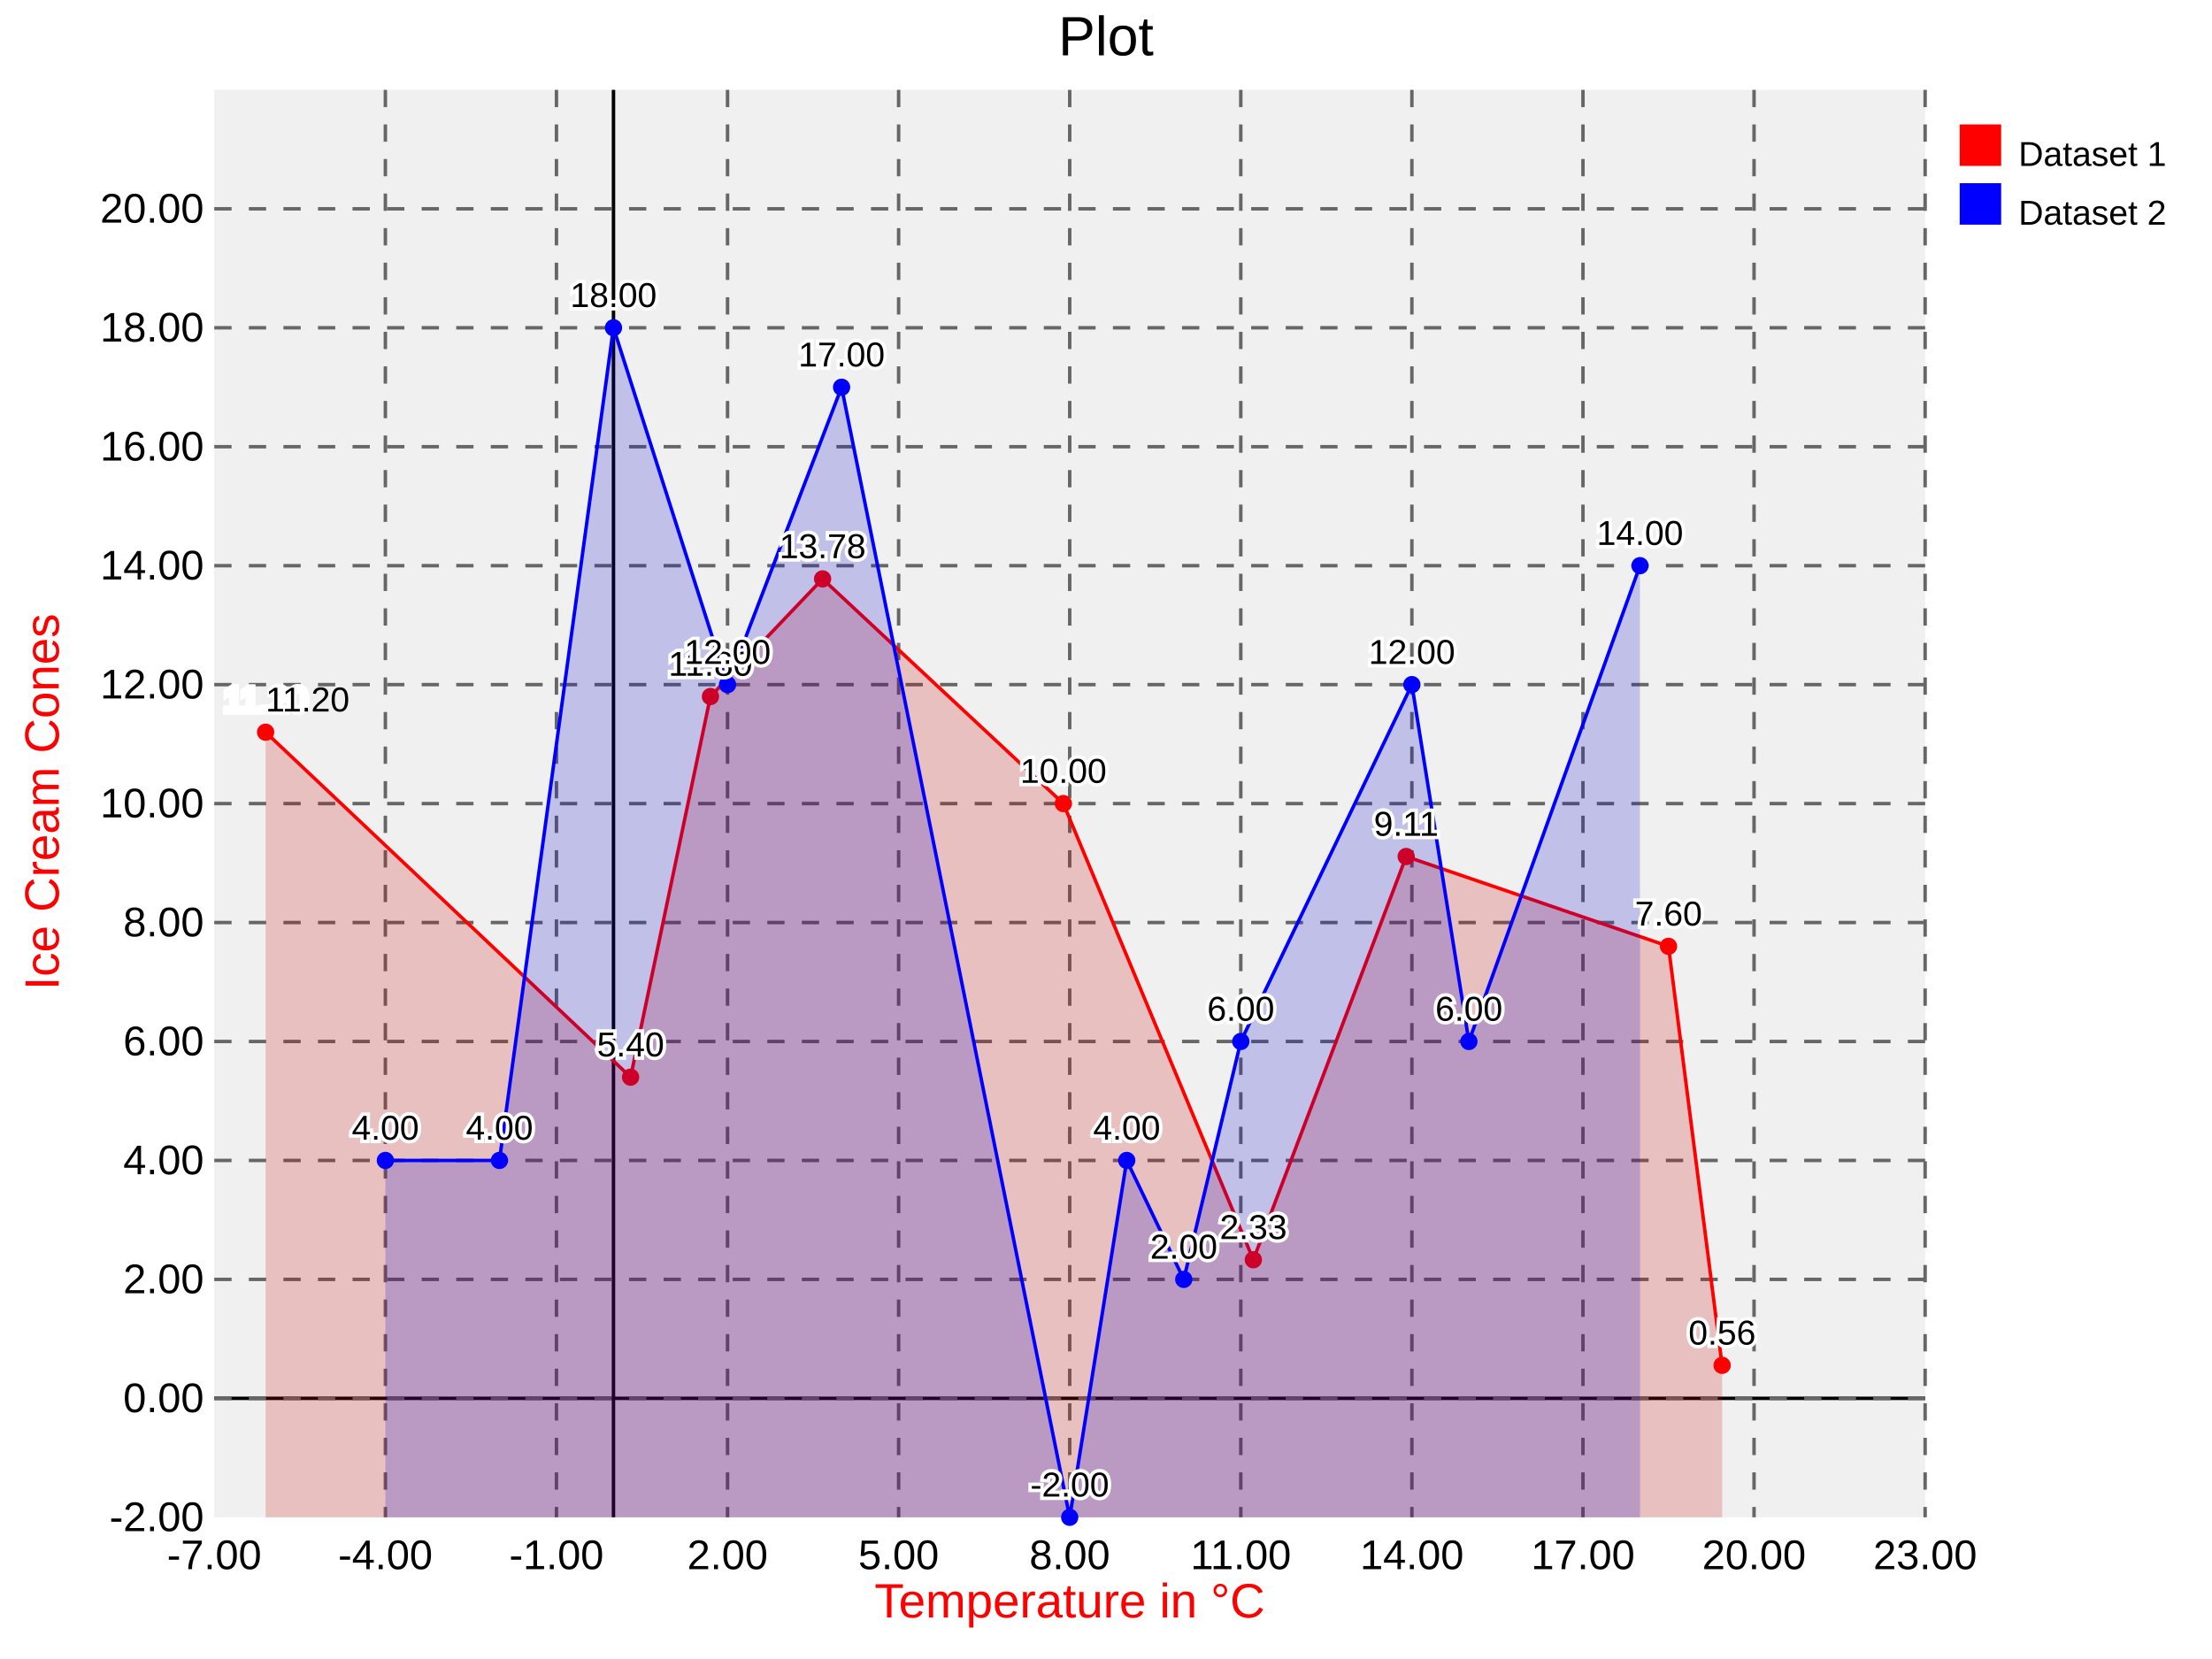
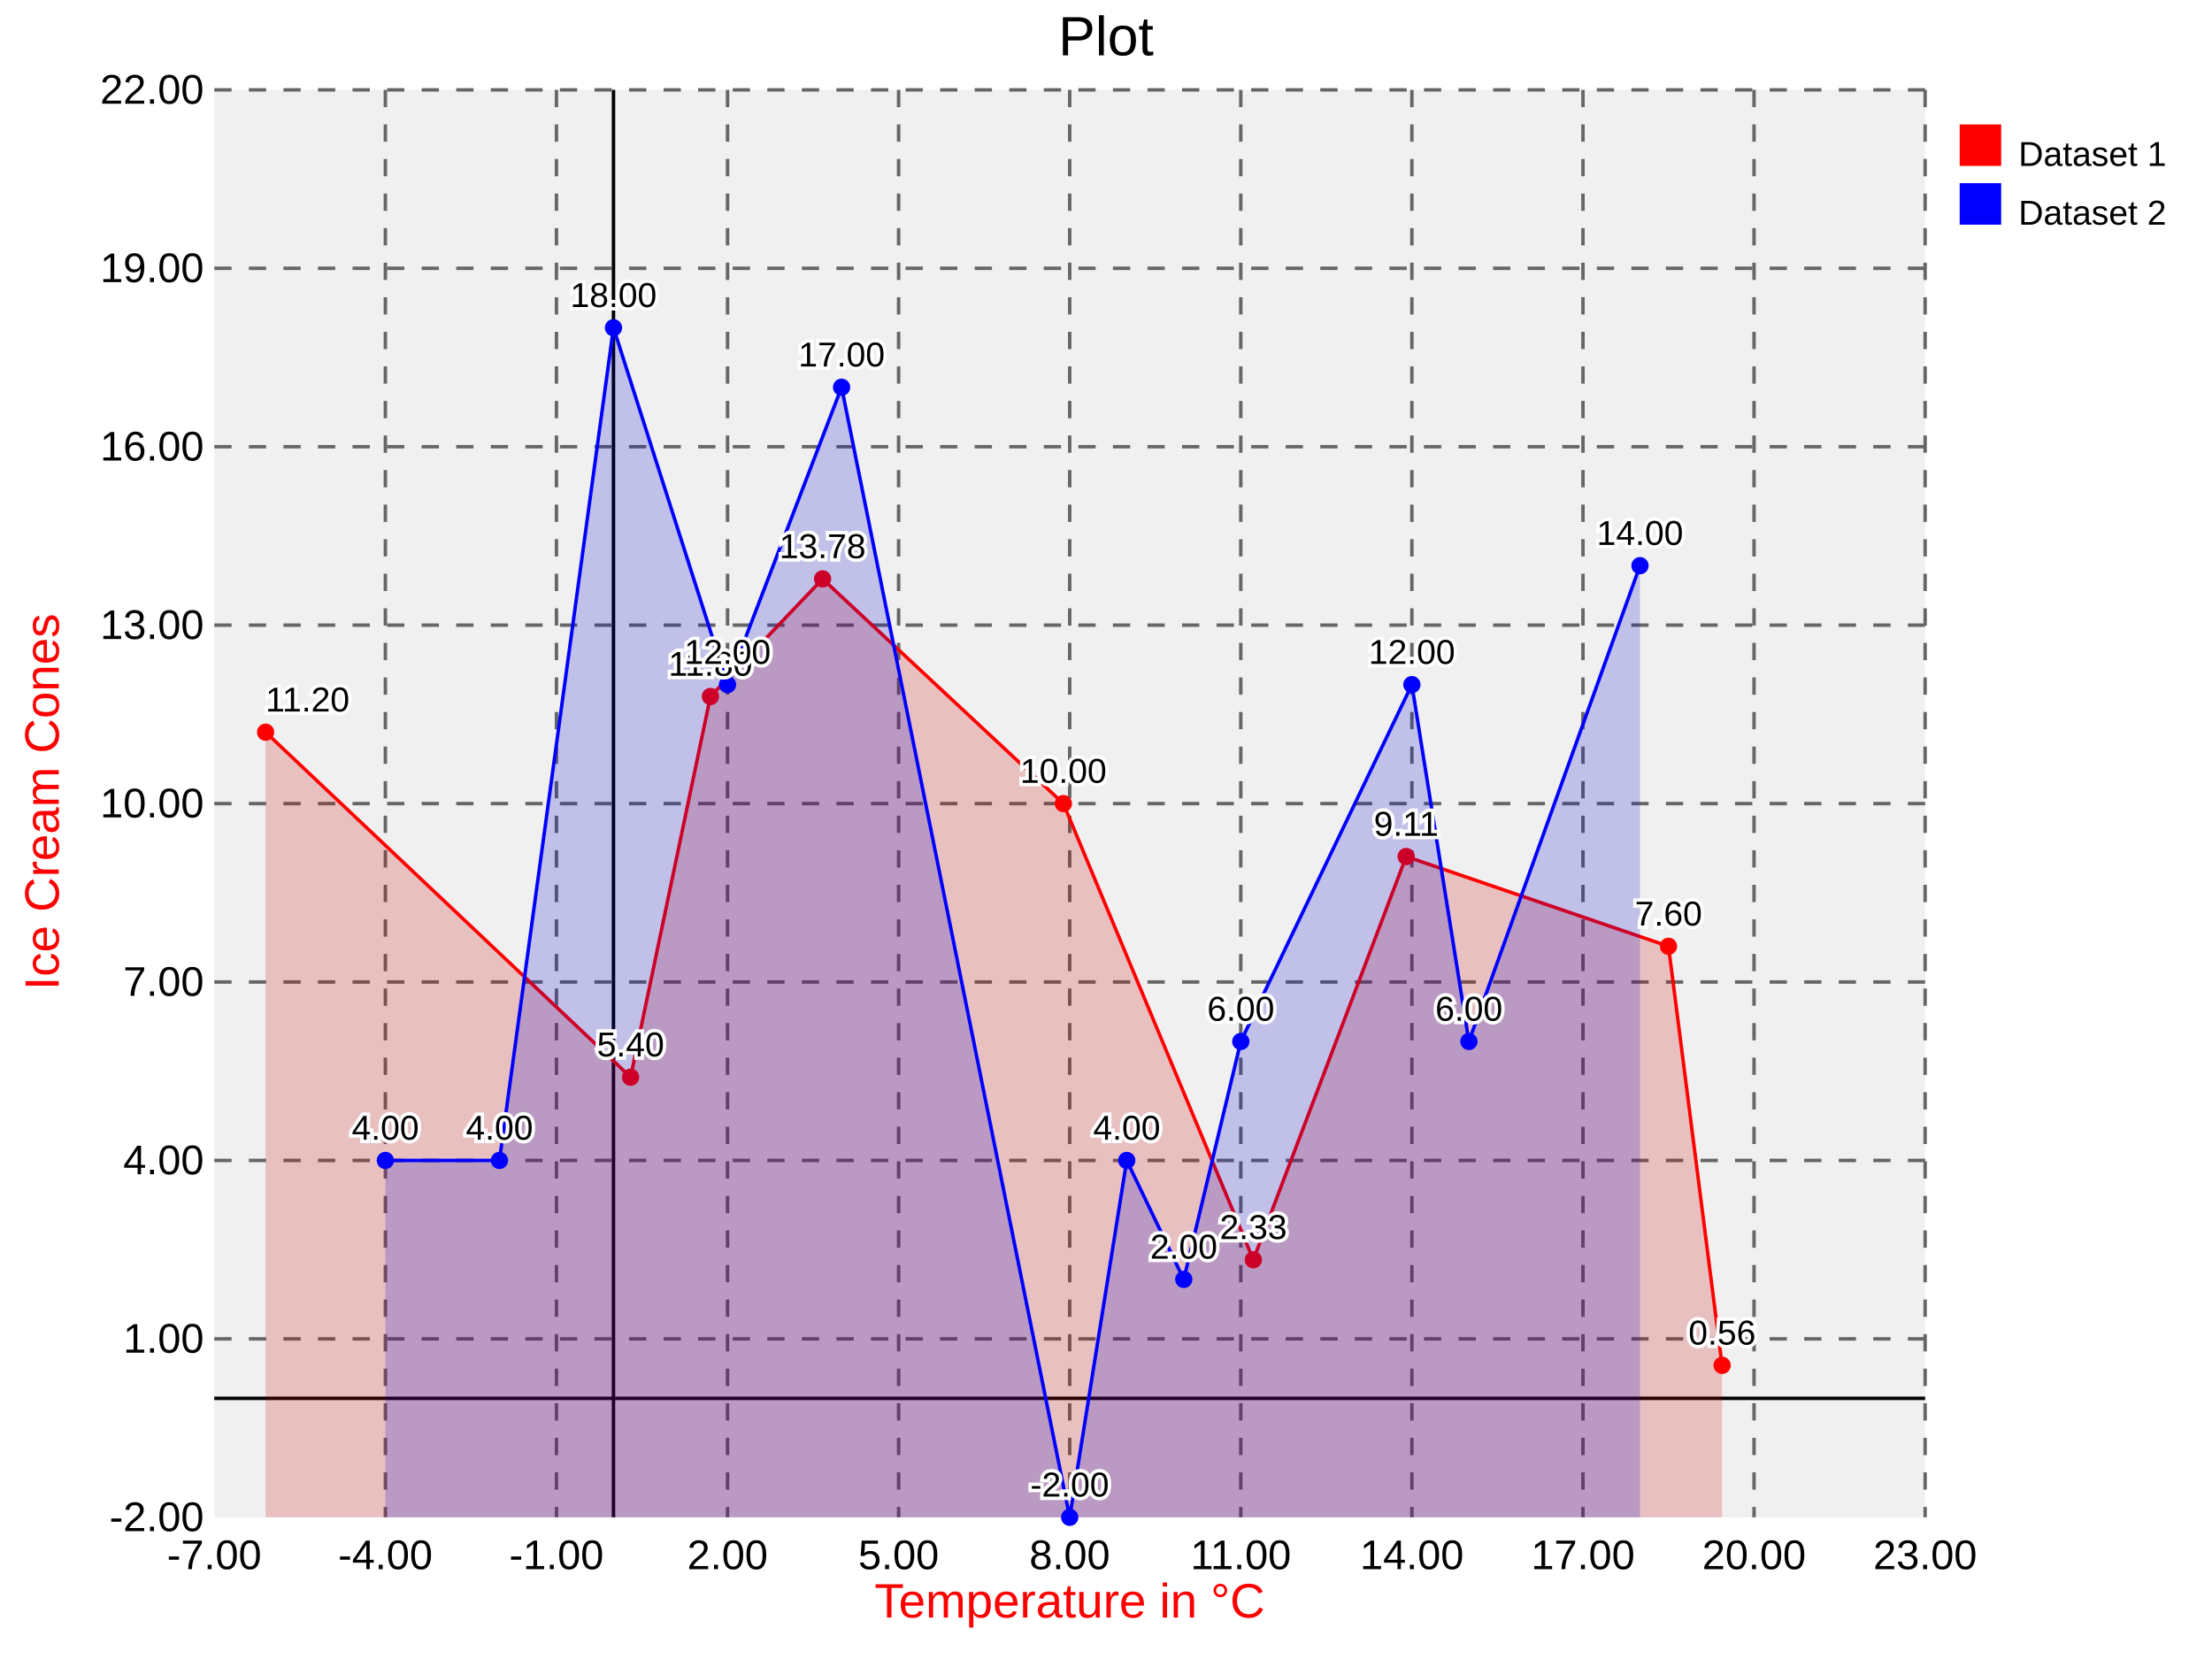
- <svg xmlns="http://www.w3.org/2000/svg" width="640" height="480" viewBox="0 0 640 480">
+ <svg xmlns="http://www.w3.org/2000/svg" xmlns:xlink="http://www.w3.org/1999/xlink" width="640" height="480" viewBox="0 0 640 480">
  <defs>
    <style type="text/css">
/* Copy from here for external style sheet */
.svgBackground{
  fill:#ffffff;
}
.graphBackground{
  fill:#f0f0f0;
}

/* graphs titles */
.mainTitle{
  text-anchor: middle;
  fill: #000000;
  font-size: 16px;
  font-family: "Arial", sans-serif;
  font-weight: normal;
}
.subTitle{
  text-anchor: middle;
  fill: #999999;
  font-size: 14px;
  font-family: "Arial", sans-serif;
  font-weight: normal;
}

.axis{
  stroke: #000000;
  stroke-width: 1px;
}

.guideLines{
  stroke: #666666;
  stroke-width: 1px;
  stroke-dasharray: 5 5;
}

.xAxisLabels{
  text-anchor: middle;
  fill: #000000;
  font-size: 12px;
  font-family: "Arial", sans-serif;
  font-weight: normal;
}

.yAxisLabels{
  text-anchor: end;
  fill: #000000;
  font-size: 12px;
  font-family: "Arial", sans-serif;
  font-weight: normal;
}

.xAxisTitle{
  text-anchor: middle;
  fill: #ff0000;
  font-size: 14px;
  font-family: "Arial", sans-serif;
  font-weight: normal;
}

.yAxisTitle{
  fill: #ff0000;
  text-anchor: middle;
  font-size: 14px;
  font-family: "Arial", sans-serif;
  font-weight: normal;
}

.dataPointLabel, .dataPointLabelBackground, .dataPointPopup, .dataPointPopupMask{
  fill: #000000;
  text-anchor:middle;
  font-size: 10px;
  font-family: "Arial", sans-serif;
  font-weight: normal;
}

.dataPointLabelBackground{
  stroke: #ffffff;
  stroke-width: 2;
}

.dataPointPopupMask{
  stroke: white;
  stroke-width: 7;
}

.dataPointPopup{
  fill: black;
  stroke-width: 2;
}

.staggerGuideLine{
  fill: none;
  stroke: #000000;
  stroke-width: 0.5px;
}

/* default line styles */
.line1{
	fill: none;
	stroke: #ff0000;
	stroke-width: 1px;
}
.line2{
	fill: none;
	stroke: #0000ff;
	stroke-width: 1px;
}
.line3{
	fill: none;
	stroke: #00ff00;
	stroke-width: 1px;
}
.line4{
	fill: none;
	stroke: #ffcc00;
	stroke-width: 1px;
}
.line5{
	fill: none;
	stroke: #00ccff;
	stroke-width: 1px;
}
.line6{
	fill: none;
	stroke: #ff00ff;
	stroke-width: 1px;
}
.line7{
	fill: none;
	stroke: #00ffff;
	stroke-width: 1px;
}
.line8{
	fill: none;
	stroke: #ffff00;
	stroke-width: 1px;
}
.line9{
	fill: none;
	stroke: #cc6666;
	stroke-width: 1px;
}
.line10{
	fill: none;
	stroke: #663399;
	stroke-width: 1px;
}
.line11{
	fill: none;
	stroke: #339900;
	stroke-width: 1px;
}
.line12{
	fill: none;
	stroke: #9966FF;
	stroke-width: 1px;
}
/* default fill styles */
.fill1{
	fill: #cc0000;
	fill-opacity: 0.2;
	stroke: none;
}
.fill2{
	fill: #0000cc;
	fill-opacity: 0.2;
	stroke: none;
}
.fill3{
	fill: #00cc00;
	fill-opacity: 0.2;
	stroke: none;
}
.fill4{
	fill: #ffcc00;
	fill-opacity: 0.2;
	stroke: none;
}
.fill5{
	fill: #00ccff;
	fill-opacity: 0.2;
	stroke: none;
}
.fill6{
	fill: #ff00ff;
	fill-opacity: 0.2;
	stroke: none;
}
.fill7{
	fill: #00ffff;
	fill-opacity: 0.2;
	stroke: none;
}
.fill8{
	fill: #ffff00;
	fill-opacity: 0.2;
	stroke: none;
}
.fill9{
	fill: #cc6666;
	fill-opacity: 0.2;
	stroke: none;
}
.fill10{
	fill: #663399;
	fill-opacity: 0.2;
	stroke: none;
}
.fill11{
	fill: #339900;
	fill-opacity: 0.2;
	stroke: none;
}
.fill12{
	fill: #9966FF;
	fill-opacity: 0.2;
	stroke: none;
}
/* default line styles */
.key1,.dataPoint1{
	fill: #ff0000;
	stroke: none;
	stroke-width: 1px;
}
.key2,.dataPoint2{
	fill: #0000ff;
	stroke: none;
	stroke-width: 1px;
}
.key3,.dataPoint3{
	fill: #00ff00;
	stroke: none;
	stroke-width: 1px;
}
.key4,.dataPoint4{
	fill: #ffcc00;
	stroke: none;
	stroke-width: 1px;
}
.key5,.dataPoint5{
	fill: #00ccff;
	stroke: none;
	stroke-width: 1px;
}
.key6,.dataPoint6{
	fill: #ff00ff;
	stroke: none;
	stroke-width: 1px;
}
.key7,.dataPoint7{
	fill: #00ffff;
	stroke: none;
	stroke-width: 1px;
}
.key8,.dataPoint8{
	fill: #ffff00;
	stroke: none;
	stroke-width: 1px;
}
.key9,.dataPoint9{
	fill: #cc6666;
	stroke: none;
	stroke-width: 1px;
}
.key10,.dataPoint10{
	fill: #663399;
	stroke: none;
	stroke-width: 1px;
}
.key11,.dataPoint11{
	fill: #339900;
	stroke: none;
	stroke-width: 1px;
}
.key12,.dataPoint12{
	fill: #9966FF;
	stroke: none;
	stroke-width: 1px;
}


.keyText{
  fill: #000000;
  text-anchor:start;
  font-size: 10px;
  font-family: "Arial", sans-serif;
  font-weight: normal;
}
/* End copy for external style sheet */

</style>
  </defs>
  <rect width="640" height="480" x="0" y="0" class="svgBackground" />
  <g transform="translate( 62.0 26 )">
    <rect x="0" y="0" width="495.0" height="413" class="graphBackground" />
    <path d="M 0 378.583 h495.0" class="axis" id="yAxis" />
    <path d="M 115.5 0 v413" class="axis" id="xAxis" />
-     <text class="xAxisLabels" x="0.0" y="428" style="text-anchor: middle">
- -7.00
- </text>
-     <text class="xAxisLabels" x="49.5" y="428" style="text-anchor: middle">
- -4.00
- </text>
+     <text class="xAxisLabels" x="0.0" y="428" style="text-anchor: middle">-7.00</text>
+     <text class="xAxisLabels" x="49.5" y="428" style="text-anchor: middle">-4.00</text>
    <path d="M49.5 0 v413" class="guideLines" />
-     <text class="xAxisLabels" x="99.0" y="428" style="text-anchor: middle">
- -1.00
- </text>
+     <text class="xAxisLabels" x="99.0" y="428" style="text-anchor: middle">-1.00</text>
    <path d="M99.0 0 v413" class="guideLines" />
-     <text class="xAxisLabels" x="148.5" y="428" style="text-anchor: middle">
- 2.00
- </text>
+     <text class="xAxisLabels" x="148.5" y="428" style="text-anchor: middle">2.00</text>
    <path d="M148.5 0 v413" class="guideLines" />
-     <text class="xAxisLabels" x="198.0" y="428" style="text-anchor: middle">
- 5.00
- </text>
+     <text class="xAxisLabels" x="198.0" y="428" style="text-anchor: middle">5.00</text>
    <path d="M198.0 0 v413" class="guideLines" />
-     <text class="xAxisLabels" x="247.5" y="428" style="text-anchor: middle">
- 8.00
- </text>
+     <text class="xAxisLabels" x="247.5" y="428" style="text-anchor: middle">8.00</text>
    <path d="M247.5 0 v413" class="guideLines" />
-     <text class="xAxisLabels" x="297.0" y="428" style="text-anchor: middle">
- 11.00
- </text>
+     <text class="xAxisLabels" x="297.0" y="428" style="text-anchor: middle">11.00</text>
    <path d="M297.0 0 v413" class="guideLines" />
-     <text class="xAxisLabels" x="346.5" y="428" style="text-anchor: middle">
- 14.00
- </text>
+     <text class="xAxisLabels" x="346.5" y="428" style="text-anchor: middle">14.00</text>
    <path d="M346.5 0 v413" class="guideLines" />
-     <text class="xAxisLabels" x="396.0" y="428" style="text-anchor: middle">
- 17.00
- </text>
+     <text class="xAxisLabels" x="396.0" y="428" style="text-anchor: middle">17.00</text>
    <path d="M396.0 0 v413" class="guideLines" />
-     <text class="xAxisLabels" x="445.5" y="428" style="text-anchor: middle">
- 20.00
- </text>
+     <text class="xAxisLabels" x="445.5" y="428" style="text-anchor: middle">20.00</text>
    <path d="M445.5 0 v413" class="guideLines" />
-     <text class="xAxisLabels" x="495.0" y="428" style="text-anchor: middle">
- 23.00
- </text>
+     <text class="xAxisLabels" x="495.0" y="428" style="text-anchor: middle">23.00</text>
    <path d="M495.0 0 v413" class="guideLines" />
-     <text x="-3" y="417.0" class="yAxisLabels" style="text-anchor: end">
- -2.00
- </text>
-     <text x="-3" y="382.583" class="yAxisLabels" style="text-anchor: end">
- 0.00
- </text>
-     <path d="M0 378.583 h495.0" class="guideLines" />
-     <text x="-3" y="348.167" class="yAxisLabels" style="text-anchor: end">
- 2.00
- </text>
-     <path d="M0 344.167 h495.0" class="guideLines" />
-     <text x="-3" y="313.75" class="yAxisLabels" style="text-anchor: end">
- 4.00
- </text>
+     <text x="-3" y="417.0" class="yAxisLabels" style="text-anchor: end">-2.00</text>
+     <text x="-3" y="365.375" class="yAxisLabels" style="text-anchor: end">1.00</text>
+     <path d="M0 361.375 h495.0" class="guideLines" />
+     <text x="-3" y="313.75" class="yAxisLabels" style="text-anchor: end">4.00</text>
    <path d="M0 309.75 h495.0" class="guideLines" />
-     <text x="-3" y="279.333" class="yAxisLabels" style="text-anchor: end">
- 6.00
- </text>
-     <path d="M0 275.333 h495.0" class="guideLines" />
-     <text x="-3" y="244.917" class="yAxisLabels" style="text-anchor: end">
- 8.00
- </text>
-     <path d="M0 240.917 h495.0" class="guideLines" />
-     <text x="-3" y="210.5" class="yAxisLabels" style="text-anchor: end">
- 10.00
- </text>
+     <text x="-3" y="262.125" class="yAxisLabels" style="text-anchor: end">7.00</text>
+     <path d="M0 258.125 h495.0" class="guideLines" />
+     <text x="-3" y="210.5" class="yAxisLabels" style="text-anchor: end">10.00</text>
    <path d="M0 206.5 h495.0" class="guideLines" />
-     <text x="-3" y="176.083" class="yAxisLabels" style="text-anchor: end">
- 12.00
- </text>
-     <path d="M0 172.083 h495.0" class="guideLines" />
-     <text x="-3" y="141.667" class="yAxisLabels" style="text-anchor: end">
- 14.00
- </text>
-     <path d="M0 137.667 h495.0" class="guideLines" />
-     <text x="-3" y="107.25" class="yAxisLabels" style="text-anchor: end">
- 16.00
- </text>
+     <text x="-3" y="158.875" class="yAxisLabels" style="text-anchor: end">13.00</text>
+     <path d="M0 154.875 h495.0" class="guideLines" />
+     <text x="-3" y="107.25" class="yAxisLabels" style="text-anchor: end">16.00</text>
    <path d="M0 103.25 h495.0" class="guideLines" />
-     <text x="-3" y="72.833" class="yAxisLabels" style="text-anchor: end">
- 18.00
- </text>
-     <path d="M0 68.833 h495.0" class="guideLines" />
-     <text x="-3" y="38.417" class="yAxisLabels" style="text-anchor: end">
- 20.00
- </text>
-     <path d="M0 34.417 h495.0" class="guideLines" />
+     <text x="-3" y="55.625" class="yAxisLabels" style="text-anchor: end">19.00</text>
+     <path d="M0 51.625 h495.0" class="guideLines" />
+     <text x="-3" y="4.0" class="yAxisLabels" style="text-anchor: end">22.00</text>
+     <path d="M0 0.0 h495.0" class="guideLines" />
    <path d="M14.85 413 L14.85 185.85 120.45 285.658 143.55 175.525 175.999 141.491 245.667 206.5 300.63 338.488 344.85 221.815 420.75 247.8 436.26 369.033  V413 Z" class="fill1" />
    <path d="M14.85 185.85 L14.85 185.85 120.45 285.658 143.55 175.525 175.999 141.491 245.667 206.5 300.63 338.488 344.85 221.815 420.75 247.8 436.26 369.033 " class="line1" />
    <circle cx="14.85" cy="185.85" r="2.5" class="dataPoint1" />
    <circle cx="120.45" cy="285.658" r="2.5" class="dataPoint1" />
    <circle cx="143.55" cy="175.525" r="2.5" class="dataPoint1" />
    <circle cx="175.999" cy="141.491" r="2.5" class="dataPoint1" />
    <circle cx="245.667" cy="206.5" r="2.5" class="dataPoint1" />
    <circle cx="300.63" cy="338.488" r="2.5" class="dataPoint1" />
    <circle cx="344.85" cy="221.815" r="2.5" class="dataPoint1" />
    <circle cx="420.75" cy="247.8" r="2.5" class="dataPoint1" />
    <circle cx="436.26" cy="369.033" r="2.5" class="dataPoint1" />
    <path d="M49.5 413 L49.5 309.75 82.5 309.75 115.5 68.833 148.5 172.083 181.5 86.042 247.5 413.0 264.0 309.75 280.5 344.167 297.0 275.333 346.5 172.083 363.0 275.333 412.5 137.667  V413 Z" class="fill2" />
    <path d="M49.5 309.75 L49.5 309.75 82.5 309.75 115.5 68.833 148.5 172.083 181.5 86.042 247.5 413.0 264.0 309.75 280.5 344.167 297.0 275.333 346.5 172.083 363.0 275.333 412.5 137.667 " class="line2" />
    <circle cx="49.5" cy="309.75" r="2.5" class="dataPoint2" />
    <circle cx="82.5" cy="309.75" r="2.5" class="dataPoint2" />
    <circle cx="115.5" cy="68.833" r="2.5" class="dataPoint2" />
    <circle cx="148.5" cy="172.083" r="2.5" class="dataPoint2" />
    <circle cx="181.5" cy="86.042" r="2.5" class="dataPoint2" />
    <circle cx="247.5" cy="413.0" r="2.5" class="dataPoint2" />
    <circle cx="264.0" cy="309.75" r="2.5" class="dataPoint2" />
    <circle cx="280.5" cy="344.167" r="2.5" class="dataPoint2" />
    <circle cx="297.0" cy="275.333" r="2.5" class="dataPoint2" />
    <circle cx="346.5" cy="172.083" r="2.5" class="dataPoint2" />
    <circle cx="363.0" cy="275.333" r="2.5" class="dataPoint2" />
    <circle cx="412.5" cy="137.667" r="2.5" class="dataPoint2" />
    <g>
-       <text x="14.85" y="179.85" class="dataPointLabelBackground">
- 11.20
- </text>
-       <text x="14.85" y="179.85" class="dataPointLabel" style="text-anchor: start;">
- 11.20
- </text>
-       <g id="7340" visibility="hidden">
-         <text x="19.85" y="173.85" class="dataPointPopupMask" style="text-anchor: start;">
- (-6.10, 11.20)
- </text>
-         <text x="19.85" y="173.85" class="dataPointPopup" style="text-anchor: start;">
- (-6.10, 11.20)
- </text>
-       </g>
-       <circle cx="14.85" cy="185.85" r="10" style="opacity: 0" />
-       <text x="120.45" y="279.658" class="dataPointLabelBackground">
- 5.40
- </text>
-       <text x="120.45" y="279.658" class="dataPointLabel">
- 5.40
- </text>
-       <g id="7360" visibility="hidden">
-         <text x="125.45" y="273.658" class="dataPointPopupMask" style="text-anchor: start;">
- (0.30, 5.40)
- </text>
-         <text x="125.45" y="273.658" class="dataPointPopup" style="text-anchor: start;">
- (0.30, 5.40)
- </text>
-       </g>
-       <circle cx="120.45" cy="285.658" r="10" style="opacity: 0" />
-       <text x="143.55" y="169.525" class="dataPointLabelBackground">
- 11.80
- </text>
-       <text x="143.55" y="169.525" class="dataPointLabel">
- 11.80
- </text>
-       <g id="7380" visibility="hidden">
-         <text x="148.55" y="163.525" class="dataPointPopupMask" style="text-anchor: start;">
- (1.70, 11.80)
- </text>
-         <text x="148.55" y="163.525" class="dataPointPopup" style="text-anchor: start;">
- (1.70, 11.80)
- </text>
-       </g>
-       <circle cx="143.55" cy="175.525" r="10" style="opacity: 0" />
-       <text x="175.999" y="135.491" class="dataPointLabelBackground">
- 13.78
- </text>
-       <text x="175.999" y="135.491" class="dataPointLabel">
- 13.78
- </text>
-       <g id="7400" visibility="hidden">
-         <text x="180.999" y="129.491" class="dataPointPopupMask" style="text-anchor: start;">
- (3.67, 13.78)
- </text>
-         <text x="180.999" y="129.491" class="dataPointPopup" style="text-anchor: start;">
- (3.67, 13.78)
- </text>
-       </g>
-       <circle cx="175.999" cy="141.491" r="10" style="opacity: 0" />
-       <text x="245.667" y="200.5" class="dataPointLabelBackground">
- 10.00
- </text>
-       <text x="245.667" y="200.5" class="dataPointLabel">
- 10.00
- </text>
-       <g id="7420" visibility="hidden">
-         <text x="250.667" y="194.5" class="dataPointPopupMask" style="text-anchor: start;">
- (7.89, 10.00)
- </text>
-         <text x="250.667" y="194.5" class="dataPointPopup" style="text-anchor: start;">
- (7.89, 10.00)
- </text>
-       </g>
-       <circle cx="245.667" cy="206.5" r="10" style="opacity: 0" />
-       <text x="300.63" y="332.488" class="dataPointLabelBackground">
- 2.33
- </text>
-       <text x="300.63" y="332.488" class="dataPointLabel">
- 2.33
- </text>
-       <g id="7440" visibility="hidden">
-         <text x="305.63" y="326.488" class="dataPointPopupMask" style="text-anchor: start;">
- (11.22, 2.33)
- </text>
-         <text x="305.63" y="326.488" class="dataPointPopup" style="text-anchor: start;">
- (11.22, 2.33)
- </text>
-       </g>
-       <circle cx="300.63" cy="338.488" r="10" style="opacity: 0" />
-       <text x="344.85" y="215.815" class="dataPointLabelBackground">
- 9.11
- </text>
-       <text x="344.85" y="215.815" class="dataPointLabel">
- 9.11
- </text>
-       <g id="7460" visibility="hidden">
-         <text x="349.85" y="209.815" class="dataPointPopupMask" style="text-anchor: start;">
- (13.90, 9.11)
- </text>
-         <text x="349.85" y="209.815" class="dataPointPopup" style="text-anchor: start;">
- (13.90, 9.11)
- </text>
-       </g>
-       <circle cx="344.85" cy="221.815" r="10" style="opacity: 0" />
-       <text x="420.75" y="241.8" class="dataPointLabelBackground">
- 7.60
- </text>
-       <text x="420.75" y="241.8" class="dataPointLabel">
- 7.60
- </text>
-       <g id="7480" visibility="hidden">
-         <text x="415.75" y="235.8" class="dataPointPopupMask" style="text-anchor: end;">
- (18.50, 7.60)
- </text>
-         <text x="415.75" y="235.8" class="dataPointPopup" style="text-anchor: end;">
- (18.50, 7.60)
- </text>
-       </g>
-       <circle cx="420.75" cy="247.8" r="10" style="opacity: 0" />
-       <text x="436.26" y="363.033" class="dataPointLabelBackground">
- 0.56
- </text>
-       <text x="436.26" y="363.033" class="dataPointLabel">
- 0.56
- </text>
-       <g id="7500" visibility="hidden">
-         <text x="431.26" y="357.033" class="dataPointPopupMask" style="text-anchor: end;">
- (19.44, 0.56)
- </text>
-         <text x="431.26" y="357.033" class="dataPointPopup" style="text-anchor: end;">
- (19.44, 0.56)
- </text>
-       </g>
-       <circle cx="436.26" cy="369.033" r="10" style="opacity: 0" />
-       <text x="49.5" y="303.75" class="dataPointLabelBackground">
- 4.00
- </text>
-       <text x="49.5" y="303.75" class="dataPointLabel">
- 4.00
- </text>
-       <g id="7520" visibility="hidden">
-         <text x="54.5" y="297.75" class="dataPointPopupMask" style="text-anchor: start;">
- (-4.00, 4.00, apr)
- </text>
-         <text x="54.5" y="297.75" class="dataPointPopup" style="text-anchor: start;">
- (-4.00, 4.00, apr)
- </text>
-       </g>
-       <circle cx="49.5" cy="309.75" r="10" style="opacity: 0" />
-       <text x="82.5" y="303.75" class="dataPointLabelBackground">
- 4.00
- </text>
-       <text x="82.5" y="303.75" class="dataPointLabel">
- 4.00
- </text>
-       <g id="7540" visibility="hidden">
-         <text x="87.5" y="297.75" class="dataPointPopupMask" style="text-anchor: start;">
- (-2.00, 4.00, feb)
- </text>
-         <text x="87.5" y="297.75" class="dataPointPopup" style="text-anchor: start;">
- (-2.00, 4.00, feb)
- </text>
-       </g>
-       <circle cx="82.5" cy="309.75" r="10" style="opacity: 0" />
-       <text x="115.5" y="62.833" class="dataPointLabelBackground">
- 18.00
- </text>
-       <text x="115.5" y="62.833" class="dataPointLabel">
- 18.00
- </text>
-       <g id="7560" visibility="hidden">
-         <text x="120.5" y="56.833" class="dataPointPopupMask" style="text-anchor: start;">
- (0.00, 18.00, jan)
- </text>
-         <text x="120.5" y="56.833" class="dataPointPopup" style="text-anchor: start;">
- (0.00, 18.00, jan)
- </text>
-       </g>
-       <circle cx="115.5" cy="68.833" r="10" style="opacity: 0" />
-       <text x="148.5" y="166.083" class="dataPointLabelBackground">
- 12.00
- </text>
-       <text x="148.5" y="166.083" class="dataPointLabel">
- 12.00
- </text>
-       <g id="7580" visibility="hidden">
-         <text x="153.5" y="160.083" class="dataPointPopupMask" style="text-anchor: start;">
- (2.00, 12.00, dez)
- </text>
-         <text x="153.5" y="160.083" class="dataPointPopup" style="text-anchor: start;">
- (2.00, 12.00, dez)
- </text>
-       </g>
-       <circle cx="148.5" cy="172.083" r="10" style="opacity: 0" />
-       <text x="181.5" y="80.042" class="dataPointLabelBackground">
- 17.00
- </text>
-       <text x="181.5" y="80.042" class="dataPointLabel">
- 17.00
- </text>
-       <g id="7600" visibility="hidden">
-         <text x="186.5" y="74.042" class="dataPointPopupMask" style="text-anchor: start;">
- (4.00, 17.00, nov)
- </text>
-         <text x="186.5" y="74.042" class="dataPointPopup" style="text-anchor: start;">
- (4.00, 17.00, nov)
- </text>
-       </g>
-       <circle cx="181.5" cy="86.042" r="10" style="opacity: 0" />
-       <text x="247.5" y="407.0" class="dataPointLabelBackground">
- -2.00
- </text>
-       <text x="247.5" y="407.0" class="dataPointLabel">
- -2.00
- </text>
-       <g id="7620" visibility="hidden">
-         <text x="252.5" y="401.0" class="dataPointPopupMask" style="text-anchor: start;">
- (8.00, -2.00, mar)
- </text>
-         <text x="252.5" y="401.0" class="dataPointPopup" style="text-anchor: start;">
- (8.00, -2.00, mar)
- </text>
-       </g>
-       <circle cx="247.5" cy="413.0" r="10" style="opacity: 0" />
-       <text x="264.0" y="303.75" class="dataPointLabelBackground">
- 4.00
- </text>
-       <text x="264.0" y="303.75" class="dataPointLabel">
- 4.00
- </text>
-       <g id="7640" visibility="hidden">
-         <text x="269.0" y="297.75" class="dataPointPopupMask" style="text-anchor: start;">
- (9.00, 4.00, may)
- </text>
-         <text x="269.0" y="297.75" class="dataPointPopup" style="text-anchor: start;">
- (9.00, 4.00, may)
- </text>
-       </g>
-       <circle cx="264.0" cy="309.75" r="10" style="opacity: 0" />
-       <text x="280.5" y="338.167" class="dataPointLabelBackground">
- 2.00
- </text>
-       <text x="280.5" y="338.167" class="dataPointLabel">
- 2.00
- </text>
-       <g id="7660" visibility="hidden">
-         <text x="285.5" y="332.167" class="dataPointPopupMask" style="text-anchor: start;">
- (10.00, 2.00, jul)
- </text>
-         <text x="285.5" y="332.167" class="dataPointPopup" style="text-anchor: start;">
- (10.00, 2.00, jul)
- </text>
-       </g>
-       <circle cx="280.5" cy="344.167" r="10" style="opacity: 0" />
-       <text x="297.0" y="269.333" class="dataPointLabelBackground">
- 6.00
- </text>
-       <text x="297.0" y="269.333" class="dataPointLabel">
- 6.00
- </text>
-       <g id="7680" visibility="hidden">
-         <text x="302.0" y="263.333" class="dataPointPopupMask" style="text-anchor: start;">
- (11.00, 6.00, aug)
- </text>
-         <text x="302.0" y="263.333" class="dataPointPopup" style="text-anchor: start;">
- (11.00, 6.00, aug)
- </text>
-       </g>
-       <circle cx="297.0" cy="275.333" r="10" style="opacity: 0" />
-       <text x="346.5" y="166.083" class="dataPointLabelBackground">
- 12.00
- </text>
-       <text x="346.5" y="166.083" class="dataPointLabel">
- 12.00
- </text>
-       <g id="7700" visibility="hidden">
-         <text x="351.5" y="160.083" class="dataPointPopupMask" style="text-anchor: start;">
- (14.00, 12.00, sep)
- </text>
-         <text x="351.5" y="160.083" class="dataPointPopup" style="text-anchor: start;">
- (14.00, 12.00, sep)
- </text>
-       </g>
-       <circle cx="346.5" cy="172.083" r="10" style="opacity: 0" />
-       <text x="363.0" y="269.333" class="dataPointLabelBackground">
- 6.00
- </text>
-       <text x="363.0" y="269.333" class="dataPointLabel">
- 6.00
- </text>
-       <g id="7720" visibility="hidden">
-         <text x="358.0" y="263.333" class="dataPointPopupMask" style="text-anchor: end;">
- (15.00, 6.00, oct)
- </text>
-         <text x="358.0" y="263.333" class="dataPointPopup" style="text-anchor: end;">
- (15.00, 6.00, oct)
- </text>
-       </g>
-       <circle cx="363.0" cy="275.333" r="10" style="opacity: 0" />
-       <text x="412.5" y="131.667" class="dataPointLabelBackground">
- 14.00
- </text>
-       <text x="412.5" y="131.667" class="dataPointLabel">
- 14.00
- </text>
+       <text x="14.85" y="179.85" class="dataPointLabelBackground" style="text-anchor: start;">11.20</text>
+       <text x="14.85" y="179.85" class="dataPointLabel" style="text-anchor: start;">11.20</text>
      <g id="7740" visibility="hidden">
-         <text x="407.5" y="125.667" class="dataPointPopupMask" style="text-anchor: end;">
- (18.00, 14.00, jun)
- </text>
-         <text x="407.5" y="125.667" class="dataPointPopup" style="text-anchor: end;">
- (18.00, 14.00, jun)
- </text>
-       </g>
-       <circle cx="412.5" cy="137.667" r="10" style="opacity: 0" />
+         <text x="19.85" y="173.85" class="dataPointPopupMask" style="text-anchor: start;">(-6.10, 11.20)</text>
+         <text x="19.85" y="173.85" class="dataPointPopup" style="text-anchor: start;">(-6.10, 11.20)</text>
+       </g>
+       <a xlink:href="">
+         <circle cx="14.85" cy="185.85" r="10" style="opacity: 0" />
+       </a>
+       <text x="120.45" y="279.658" class="dataPointLabelBackground">5.40</text>
+       <text x="120.45" y="279.658" class="dataPointLabel">5.40</text>
+       <g id="7760" visibility="hidden">
+         <text x="125.45" y="273.658" class="dataPointPopupMask" style="text-anchor: start;">(0.30, 5.40)</text>
+         <text x="125.45" y="273.658" class="dataPointPopup" style="text-anchor: start;">(0.30, 5.40)</text>
+       </g>
+       <a xlink:href="">
+         <circle cx="120.45" cy="285.658" r="10" style="opacity: 0" />
+       </a>
+       <text x="143.55" y="169.525" class="dataPointLabelBackground">11.80</text>
+       <text x="143.55" y="169.525" class="dataPointLabel">11.80</text>
+       <g id="7780" visibility="hidden">
+         <text x="148.55" y="163.525" class="dataPointPopupMask" style="text-anchor: start;">(1.70, 11.80)</text>
+         <text x="148.55" y="163.525" class="dataPointPopup" style="text-anchor: start;">(1.70, 11.80)</text>
+       </g>
+       <a xlink:href="">
+         <circle cx="143.55" cy="175.525" r="10" style="opacity: 0" />
+       </a>
+       <text x="175.999" y="135.491" class="dataPointLabelBackground">13.78</text>
+       <text x="175.999" y="135.491" class="dataPointLabel">13.78</text>
+       <g id="7800" visibility="hidden">
+         <text x="180.999" y="129.491" class="dataPointPopupMask" style="text-anchor: start;">(3.67, 13.78)</text>
+         <text x="180.999" y="129.491" class="dataPointPopup" style="text-anchor: start;">(3.67, 13.78)</text>
+       </g>
+       <a xlink:href="">
+         <circle cx="175.999" cy="141.491" r="10" style="opacity: 0" />
+       </a>
+       <text x="245.667" y="200.5" class="dataPointLabelBackground">10.00</text>
+       <text x="245.667" y="200.5" class="dataPointLabel">10.00</text>
+       <g id="7820" visibility="hidden">
+         <text x="250.667" y="194.5" class="dataPointPopupMask" style="text-anchor: start;">(7.89, 10.00)</text>
+         <text x="250.667" y="194.5" class="dataPointPopup" style="text-anchor: start;">(7.89, 10.00)</text>
+       </g>
+       <a xlink:href="">
+         <circle cx="245.667" cy="206.5" r="10" style="opacity: 0" />
+       </a>
+       <text x="300.63" y="332.488" class="dataPointLabelBackground">2.33</text>
+       <text x="300.63" y="332.488" class="dataPointLabel">2.33</text>
+       <g id="7840" visibility="hidden">
+         <text x="305.63" y="326.488" class="dataPointPopupMask" style="text-anchor: start;">(11.22, 2.33)</text>
+         <text x="305.63" y="326.488" class="dataPointPopup" style="text-anchor: start;">(11.22, 2.33)</text>
+       </g>
+       <a xlink:href="">
+         <circle cx="300.63" cy="338.488" r="10" style="opacity: 0" />
+       </a>
+       <text x="344.85" y="215.815" class="dataPointLabelBackground">9.11</text>
+       <text x="344.85" y="215.815" class="dataPointLabel">9.11</text>
+       <g id="7860" visibility="hidden">
+         <text x="349.85" y="209.815" class="dataPointPopupMask" style="text-anchor: start;">(13.90, 9.11)</text>
+         <text x="349.85" y="209.815" class="dataPointPopup" style="text-anchor: start;">(13.90, 9.11)</text>
+       </g>
+       <a xlink:href="">
+         <circle cx="344.85" cy="221.815" r="10" style="opacity: 0" />
+       </a>
+       <text x="420.75" y="241.8" class="dataPointLabelBackground">7.60</text>
+       <text x="420.75" y="241.8" class="dataPointLabel">7.60</text>
+       <g id="7880" visibility="hidden">
+         <text x="415.75" y="235.8" class="dataPointPopupMask" style="text-anchor: end;">(18.50, 7.60)</text>
+         <text x="415.75" y="235.8" class="dataPointPopup" style="text-anchor: end;">(18.50, 7.60)</text>
+       </g>
+       <a xlink:href="">
+         <circle cx="420.75" cy="247.8" r="10" style="opacity: 0" />
+       </a>
+       <text x="436.26" y="363.033" class="dataPointLabelBackground">0.56</text>
+       <text x="436.26" y="363.033" class="dataPointLabel">0.56</text>
+       <g id="7900" visibility="hidden">
+         <text x="431.26" y="357.033" class="dataPointPopupMask" style="text-anchor: end;">(19.44, 0.56)</text>
+         <text x="431.26" y="357.033" class="dataPointPopup" style="text-anchor: end;">(19.44, 0.56)</text>
+       </g>
+       <a xlink:href="">
+         <circle cx="436.26" cy="369.033" r="10" style="opacity: 0" />
+       </a>
+       <text x="49.5" y="303.75" class="dataPointLabelBackground">4.00</text>
+       <text x="49.5" y="303.75" class="dataPointLabel">4.00</text>
+       <g id="7920" visibility="hidden">
+         <text x="54.5" y="297.75" class="dataPointPopupMask" style="text-anchor: start;">(-4.00, 4.00, apr)</text>
+         <text x="54.5" y="297.75" class="dataPointPopup" style="text-anchor: start;">(-4.00, 4.00, apr)</text>
+       </g>
+       <a xlink:href="">
+         <circle cx="49.5" cy="309.75" r="10" style="opacity: 0" />
+       </a>
+       <text x="82.5" y="303.75" class="dataPointLabelBackground">4.00</text>
+       <text x="82.5" y="303.75" class="dataPointLabel">4.00</text>
+       <g id="7940" visibility="hidden">
+         <text x="87.5" y="297.75" class="dataPointPopupMask" style="text-anchor: start;">(-2.00, 4.00, feb)</text>
+         <text x="87.5" y="297.75" class="dataPointPopup" style="text-anchor: start;">(-2.00, 4.00, feb)</text>
+       </g>
+       <a xlink:href="">
+         <circle cx="82.5" cy="309.75" r="10" style="opacity: 0" />
+       </a>
+       <text x="115.5" y="62.833" class="dataPointLabelBackground">18.00</text>
+       <text x="115.5" y="62.833" class="dataPointLabel">18.00</text>
+       <g id="7960" visibility="hidden">
+         <text x="120.5" y="56.833" class="dataPointPopupMask" style="text-anchor: start;">(0.00, 18.00, jan)</text>
+         <text x="120.5" y="56.833" class="dataPointPopup" style="text-anchor: start;">(0.00, 18.00, jan)</text>
+       </g>
+       <a xlink:href="">
+         <circle cx="115.5" cy="68.833" r="10" style="opacity: 0" />
+       </a>
+       <text x="148.5" y="166.083" class="dataPointLabelBackground">12.00</text>
+       <text x="148.5" y="166.083" class="dataPointLabel">12.00</text>
+       <g id="7980" visibility="hidden">
+         <text x="153.5" y="160.083" class="dataPointPopupMask" style="text-anchor: start;">(2.00, 12.00, dez)</text>
+         <text x="153.5" y="160.083" class="dataPointPopup" style="text-anchor: start;">(2.00, 12.00, dez)</text>
+       </g>
+       <a xlink:href="">
+         <circle cx="148.5" cy="172.083" r="10" style="opacity: 0" />
+       </a>
+       <text x="181.5" y="80.042" class="dataPointLabelBackground">17.00</text>
+       <text x="181.5" y="80.042" class="dataPointLabel">17.00</text>
+       <g id="8000" visibility="hidden">
+         <text x="186.5" y="74.042" class="dataPointPopupMask" style="text-anchor: start;">(4.00, 17.00, nov)</text>
+         <text x="186.5" y="74.042" class="dataPointPopup" style="text-anchor: start;">(4.00, 17.00, nov)</text>
+       </g>
+       <a xlink:href="">
+         <circle cx="181.5" cy="86.042" r="10" style="opacity: 0" />
+       </a>
+       <text x="247.5" y="407.0" class="dataPointLabelBackground">-2.00</text>
+       <text x="247.5" y="407.0" class="dataPointLabel">-2.00</text>
+       <g id="8020" visibility="hidden">
+         <text x="252.5" y="401.0" class="dataPointPopupMask" style="text-anchor: start;">(8.00, -2.00, mar)</text>
+         <text x="252.5" y="401.0" class="dataPointPopup" style="text-anchor: start;">(8.00, -2.00, mar)</text>
+       </g>
+       <a xlink:href="">
+         <circle cx="247.5" cy="413.0" r="10" style="opacity: 0" />
+       </a>
+       <text x="264.0" y="303.75" class="dataPointLabelBackground">4.00</text>
+       <text x="264.0" y="303.75" class="dataPointLabel">4.00</text>
+       <g id="8040" visibility="hidden">
+         <text x="269.0" y="297.75" class="dataPointPopupMask" style="text-anchor: start;">(9.00, 4.00, may)</text>
+         <text x="269.0" y="297.75" class="dataPointPopup" style="text-anchor: start;">(9.00, 4.00, may)</text>
+       </g>
+       <a xlink:href="">
+         <circle cx="264.0" cy="309.75" r="10" style="opacity: 0" />
+       </a>
+       <text x="280.5" y="338.167" class="dataPointLabelBackground">2.00</text>
+       <text x="280.5" y="338.167" class="dataPointLabel">2.00</text>
+       <g id="8060" visibility="hidden">
+         <text x="285.5" y="332.167" class="dataPointPopupMask" style="text-anchor: start;">(10.00, 2.00, jul)</text>
+         <text x="285.5" y="332.167" class="dataPointPopup" style="text-anchor: start;">(10.00, 2.00, jul)</text>
+       </g>
+       <a xlink:href="">
+         <circle cx="280.5" cy="344.167" r="10" style="opacity: 0" />
+       </a>
+       <text x="297.0" y="269.333" class="dataPointLabelBackground">6.00</text>
+       <text x="297.0" y="269.333" class="dataPointLabel">6.00</text>
+       <g id="8080" visibility="hidden">
+         <text x="302.0" y="263.333" class="dataPointPopupMask" style="text-anchor: start;">(11.00, 6.00, aug)</text>
+         <text x="302.0" y="263.333" class="dataPointPopup" style="text-anchor: start;">(11.00, 6.00, aug)</text>
+       </g>
+       <a xlink:href="">
+         <circle cx="297.0" cy="275.333" r="10" style="opacity: 0" />
+       </a>
+       <text x="346.5" y="166.083" class="dataPointLabelBackground">12.00</text>
+       <text x="346.5" y="166.083" class="dataPointLabel">12.00</text>
+       <g id="8100" visibility="hidden">
+         <text x="351.5" y="160.083" class="dataPointPopupMask" style="text-anchor: start;">(14.00, 12.00, sep)</text>
+         <text x="351.5" y="160.083" class="dataPointPopup" style="text-anchor: start;">(14.00, 12.00, sep)</text>
+       </g>
+       <a xlink:href="">
+         <circle cx="346.5" cy="172.083" r="10" style="opacity: 0" />
+       </a>
+       <text x="363.0" y="269.333" class="dataPointLabelBackground">6.00</text>
+       <text x="363.0" y="269.333" class="dataPointLabel">6.00</text>
+       <g id="8120" visibility="hidden">
+         <text x="358.0" y="263.333" class="dataPointPopupMask" style="text-anchor: end;">(15.00, 6.00, oct)</text>
+         <text x="358.0" y="263.333" class="dataPointPopup" style="text-anchor: end;">(15.00, 6.00, oct)</text>
+       </g>
+       <a xlink:href="">
+         <circle cx="363.0" cy="275.333" r="10" style="opacity: 0" />
+       </a>
+       <text x="412.5" y="131.667" class="dataPointLabelBackground">14.00</text>
+       <text x="412.5" y="131.667" class="dataPointLabel">14.00</text>
+       <g id="8140" visibility="hidden">
+         <text x="407.5" y="125.667" class="dataPointPopupMask" style="text-anchor: end;">(18.00, 14.00, jun)</text>
+         <text x="407.5" y="125.667" class="dataPointPopup" style="text-anchor: end;">(18.00, 14.00, jun)</text>
+       </g>
+       <a xlink:href="">
+         <circle cx="412.5" cy="137.667" r="10" style="opacity: 0" />
+       </a>
    </g>
  </g>
-   <text x="320" y="16" class="mainTitle">
- Plot
- </text>
-   <text x="309.5" y="468" class="xAxisTitle">
- Temperature in °C
- </text>
-   <text x="17" y="232" class="yAxisTitle" transform="rotate( -90, 17, 232 )">
- Ice Cream Cones
- </text>
+   <text x="320" y="16" class="mainTitle">Plot</text>
+   <text x="309.5" y="468" class="xAxisTitle">Temperature in °C</text>
+   <text x="17" y="232" class="yAxisTitle" transform="rotate( -90, 17, 232 )">Ice Cream Cones</text>
  <g transform="translate(567.0 36)">
    <rect x="0" y="0" width="12" height="12" class="key1" />
-     <text x="17" y="12" class="keyText">
- Dataset 1
- </text>
+     <text x="17" y="12" class="keyText">Dataset 1</text>
    <rect x="0" y="17" width="12" height="12" class="key2" />
-     <text x="17" y="29" class="keyText">
- Dataset 2
- </text>
+     <text x="17" y="29" class="keyText">Dataset 2</text>
  </g>
</svg>
